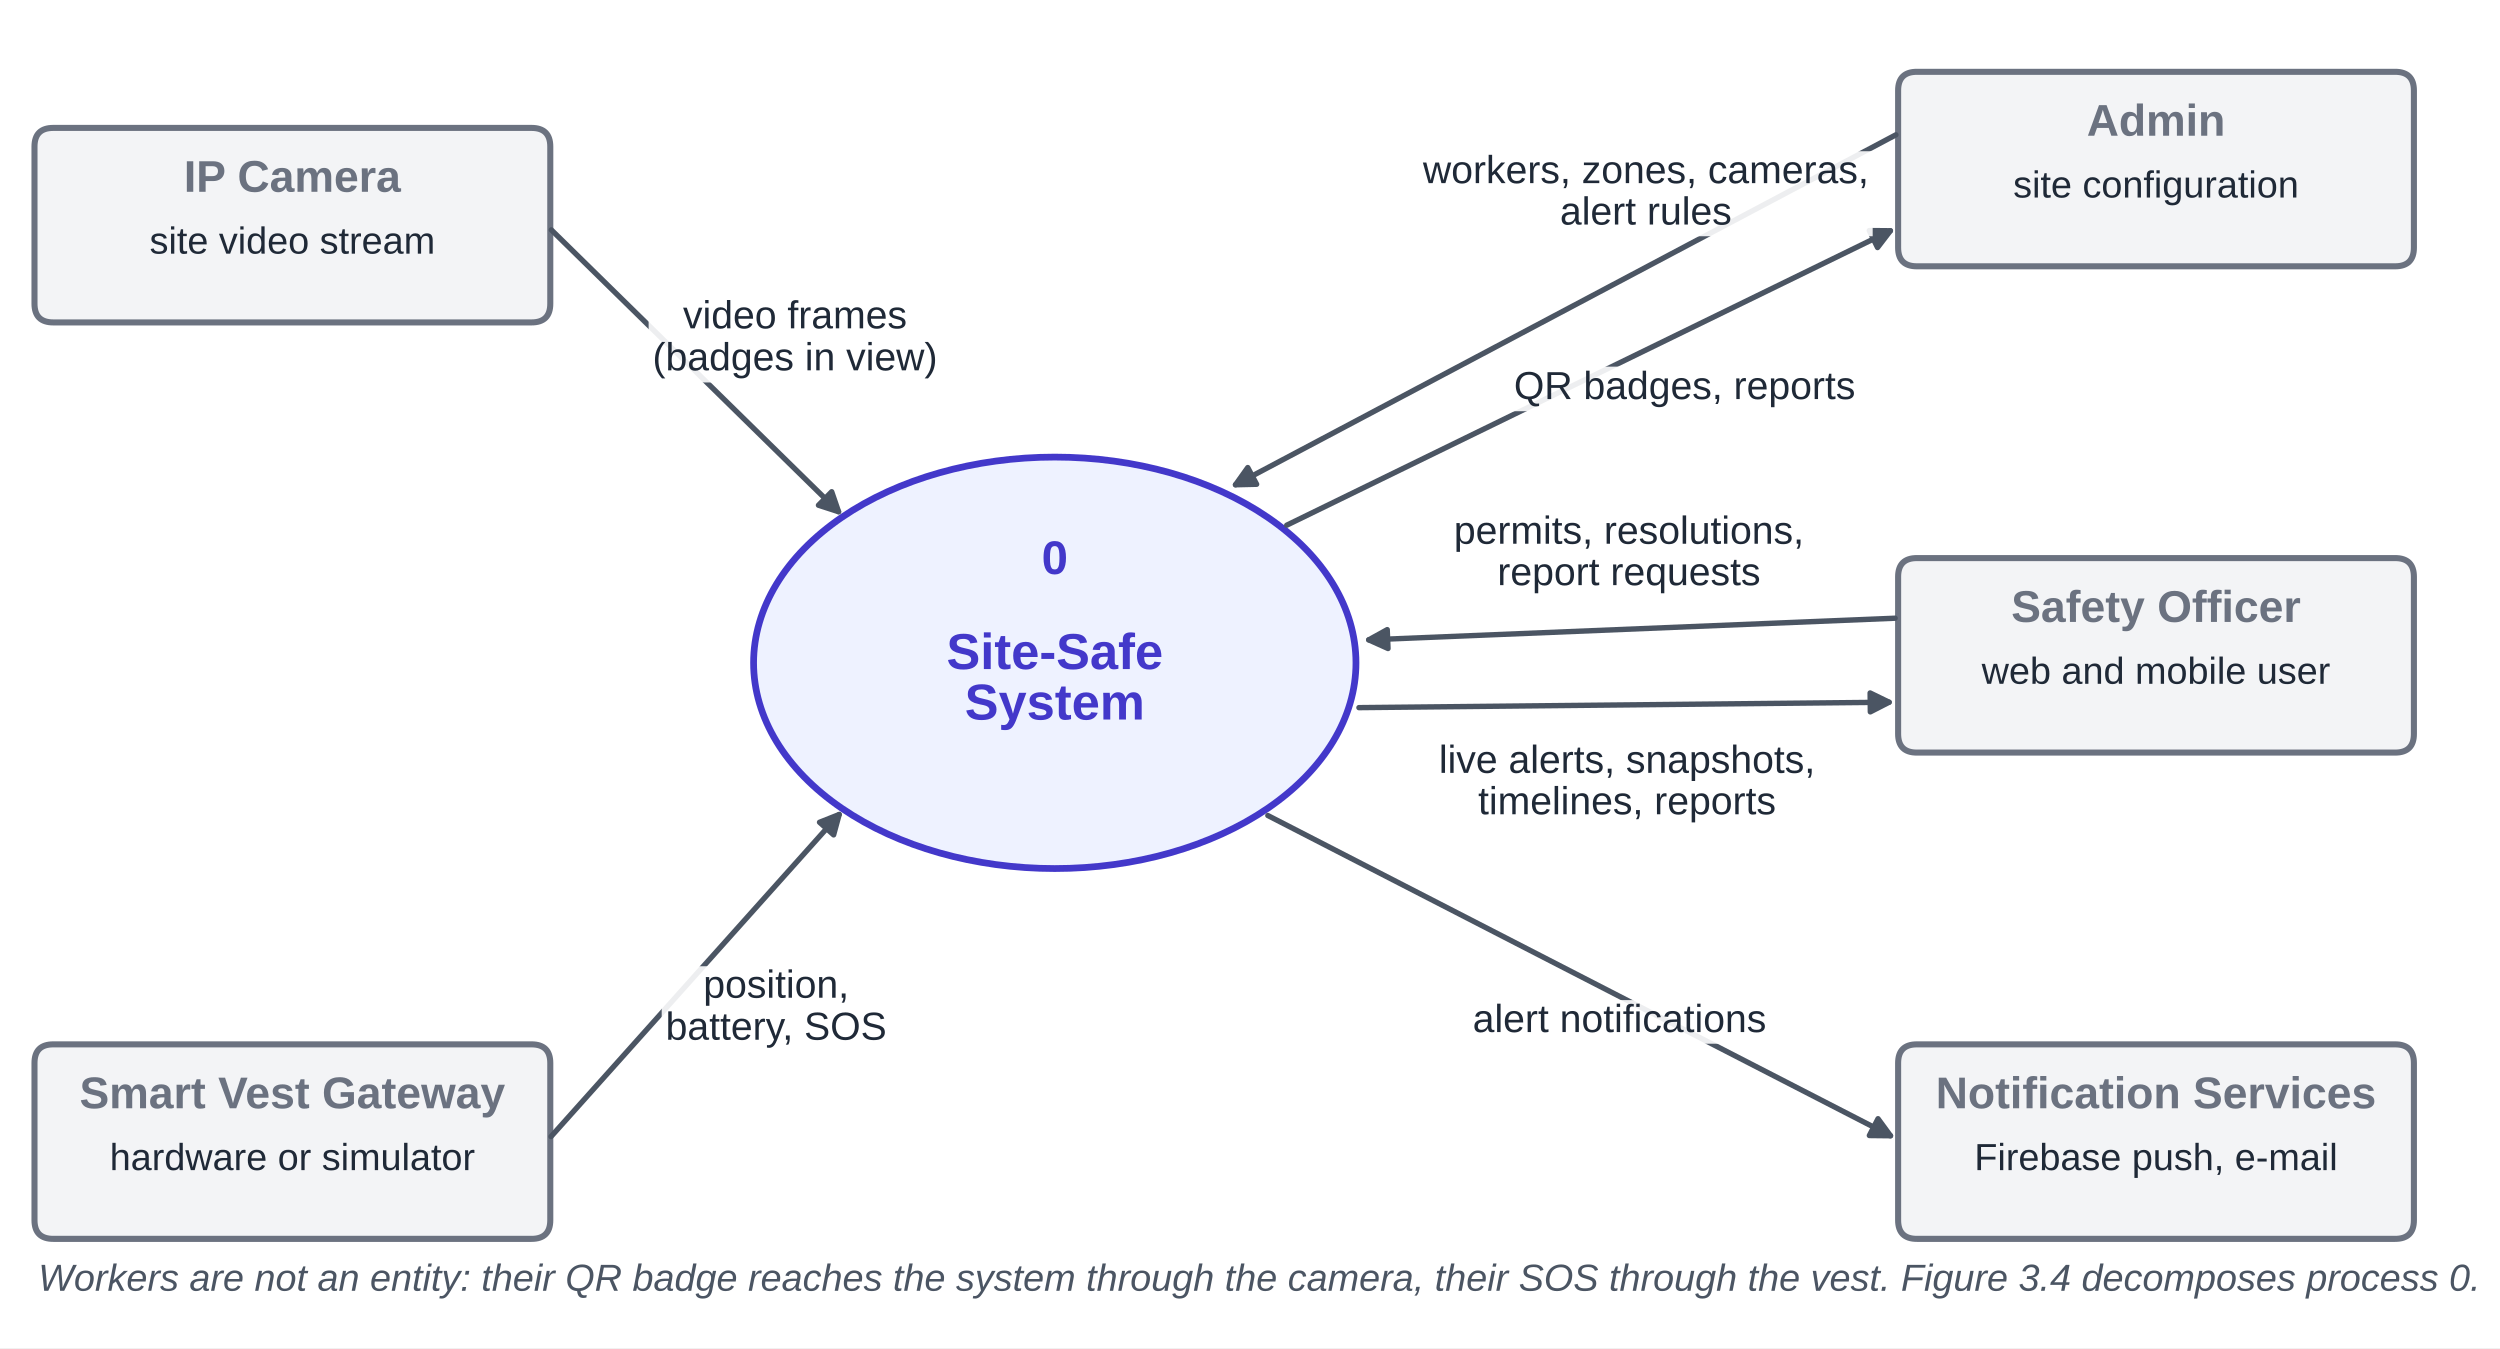
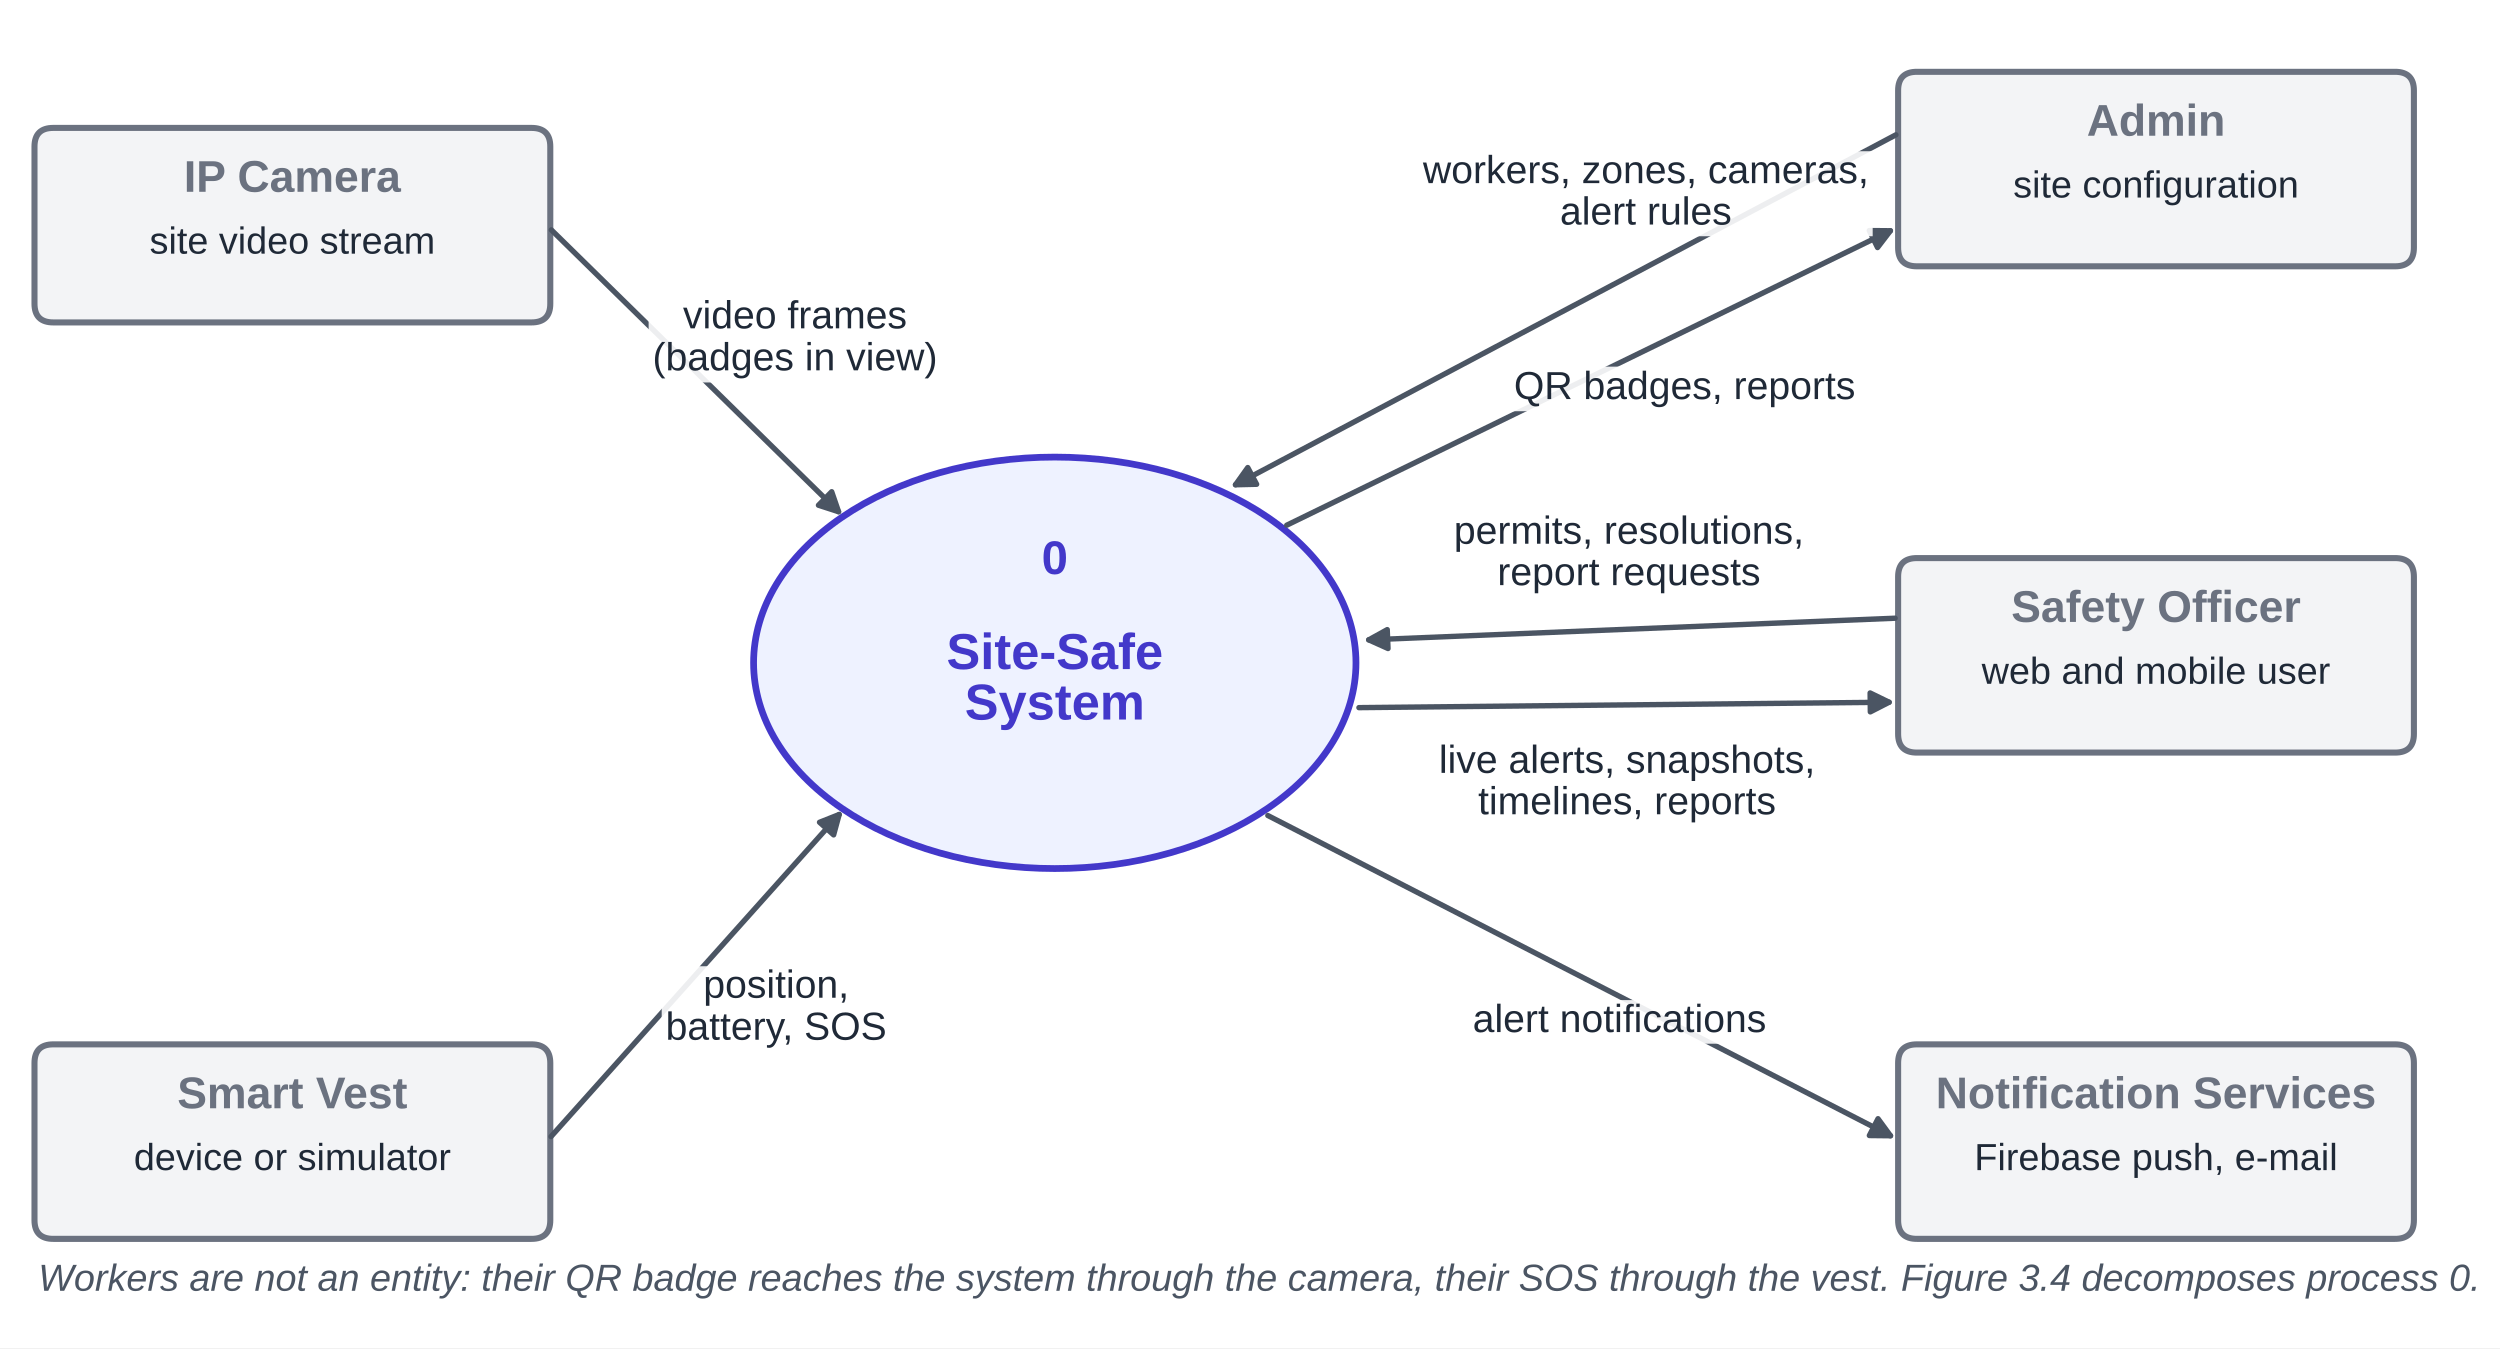
<svg xmlns="http://www.w3.org/2000/svg" width="370.528pt" height="199.8pt" viewBox="0 0 370.528 199.8" version="1.1">
  <defs>
    <style type="text/css">*{stroke-linejoin: round; stroke-linecap: butt}</style>
  </defs>
  <g id="figure_1">
    <g id="patch_1">
      <path d="M 0 199.8  L 370.528 199.8  L 370.528 0  L 0 0  z " style="fill: #ffffff" />
    </g>
    <g id="axes_1">
      <g id="patch_2">
-         <path d="M 156.33 67.745  C 168.169 67.745 179.524 70.958 187.895 76.676  C 196.266 82.394 200.97 90.15 200.97 98.237  C 200.97 106.323 196.266 114.08 187.895 119.798  C 179.524 125.516 168.169 128.729 156.33 128.729  C 144.491 128.729 133.136 125.516 124.765 119.798  C 116.394 114.08 111.69 106.323 111.69 98.237  C 111.69 90.15 116.394 82.394 124.765 76.676  C 133.136 70.958 144.491 67.745 156.33 67.745  z " clip-path="url(#pe7e0ba4e9a)" style="fill: #eef2ff; stroke: #4338ca; stroke-linejoin: miter" />
+         <path d="M 156.33 67.745  C 168.169 67.745 179.524 70.958 187.895 76.676  C 196.266 82.394 200.97 90.15 200.97 98.237  C 200.97 106.323 196.266 114.08 187.895 119.798  C 179.524 125.516 168.169 128.729 156.33 128.729  C 144.491 128.729 133.136 125.516 124.765 119.798  C 116.394 114.08 111.69 106.323 111.69 98.237  C 111.69 90.15 116.394 82.394 124.765 76.676  C 133.136 70.958 144.491 67.745 156.33 67.745  z " clip-path="url(#p9bc4bb9c37)" style="fill: #eef2ff; stroke: #4338ca; stroke-linejoin: miter" />
      </g>
      <g id="patch_3">
-         <path d="M 7.902 18.958  L 78.768 18.958  Q 81.558 18.958 81.558 21.73  L 81.558 45.014  Q 81.558 47.786 78.768 47.786  L 7.902 47.786  Q 5.112 47.786 5.112 45.014  L 5.112 21.73  Q 5.112 18.958 7.902 18.958  z " clip-path="url(#pe7e0ba4e9a)" style="fill: #f3f4f6; stroke: #6b7280; stroke-width: 0.9; stroke-linejoin: miter" />
+         <path d="M 7.902 18.958  L 78.768 18.958  Q 81.558 18.958 81.558 21.73  L 81.558 45.014  Q 81.558 47.786 78.768 47.786  L 7.902 47.786  Q 5.112 47.786 5.112 45.014  L 5.112 21.73  Q 5.112 18.958 7.902 18.958  z " clip-path="url(#p9bc4bb9c37)" style="fill: #f3f4f6; stroke: #6b7280; stroke-width: 0.9; stroke-linejoin: miter" />
      </g>
      <g id="patch_4">
-         <path d="M 7.902 154.786  L 78.768 154.786  Q 81.558 154.786 81.558 157.558  L 81.558 180.842  Q 81.558 183.614 78.768 183.614  L 7.902 183.614  Q 5.112 183.614 5.112 180.842  L 5.112 157.558  Q 5.112 154.786 7.902 154.786  z " clip-path="url(#pe7e0ba4e9a)" style="fill: #f3f4f6; stroke: #6b7280; stroke-width: 0.9; stroke-linejoin: miter" />
+         <path d="M 7.902 154.786  L 78.768 154.786  Q 81.558 154.786 81.558 157.558  L 81.558 180.842  Q 81.558 183.614 78.768 183.614  L 7.902 183.614  Q 5.112 183.614 5.112 180.842  L 5.112 157.558  Q 5.112 154.786 7.902 154.786  z " clip-path="url(#p9bc4bb9c37)" style="fill: #f3f4f6; stroke: #6b7280; stroke-width: 0.9; stroke-linejoin: miter" />
      </g>
      <g id="patch_5">
-         <path d="M 284.112 10.642  L 354.978 10.642  Q 357.768 10.642 357.768 13.414  L 357.768 36.698  Q 357.768 39.47 354.978 39.47  L 284.112 39.47  Q 281.322 39.47 281.322 36.698  L 281.322 13.414  Q 281.322 10.642 284.112 10.642  z " clip-path="url(#pe7e0ba4e9a)" style="fill: #f3f4f6; stroke: #6b7280; stroke-width: 0.9; stroke-linejoin: miter" />
+         <path d="M 284.112 10.642  L 354.978 10.642  Q 357.768 10.642 357.768 13.414  L 357.768 36.698  Q 357.768 39.47 354.978 39.47  L 284.112 39.47  Q 281.322 39.47 281.322 36.698  L 281.322 13.414  Q 281.322 10.642 284.112 10.642  z " clip-path="url(#p9bc4bb9c37)" style="fill: #f3f4f6; stroke: #6b7280; stroke-width: 0.9; stroke-linejoin: miter" />
      </g>
      <g id="patch_6">
-         <path d="M 284.112 82.714  L 354.978 82.714  Q 357.768 82.714 357.768 85.486  L 357.768 108.77  Q 357.768 111.542 354.978 111.542  L 284.112 111.542  Q 281.322 111.542 281.322 108.77  L 281.322 85.486  Q 281.322 82.714 284.112 82.714  z " clip-path="url(#pe7e0ba4e9a)" style="fill: #f3f4f6; stroke: #6b7280; stroke-width: 0.9; stroke-linejoin: miter" />
+         <path d="M 284.112 82.714  L 354.978 82.714  Q 357.768 82.714 357.768 85.486  L 357.768 108.77  Q 357.768 111.542 354.978 111.542  L 284.112 111.542  Q 281.322 111.542 281.322 108.77  L 281.322 85.486  Q 281.322 82.714 284.112 82.714  z " clip-path="url(#p9bc4bb9c37)" style="fill: #f3f4f6; stroke: #6b7280; stroke-width: 0.9; stroke-linejoin: miter" />
      </g>
      <g id="patch_7">
-         <path d="M 284.112 154.786  L 354.978 154.786  Q 357.768 154.786 357.768 157.558  L 357.768 180.842  Q 357.768 183.614 354.978 183.614  L 284.112 183.614  Q 281.322 183.614 281.322 180.842  L 281.322 157.558  Q 281.322 154.786 284.112 154.786  z " clip-path="url(#pe7e0ba4e9a)" style="fill: #f3f4f6; stroke: #6b7280; stroke-width: 0.9; stroke-linejoin: miter" />
+         <path d="M 284.112 154.786  L 354.978 154.786  Q 357.768 154.786 357.768 157.558  L 357.768 180.842  Q 357.768 183.614 354.978 183.614  L 284.112 183.614  Q 281.322 183.614 281.322 180.842  L 281.322 157.558  Q 281.322 154.786 284.112 154.786  z " clip-path="url(#p9bc4bb9c37)" style="fill: #f3f4f6; stroke: #6b7280; stroke-width: 0.9; stroke-linejoin: miter" />
      </g>
      <g id="patch_8">
-         <path d="M 81.711 34.07  Q 103.318 55.268 124.286 75.841  " clip-path="url(#pe7e0ba4e9a)" style="fill: none; stroke: #4b5563; stroke-width: 0.8; stroke-linecap: round" />
-         <path d="M 123.267 72.881  L 124.286 75.841  L 121.307 74.879  z " clip-path="url(#pe7e0ba4e9a)" style="fill: #4b5563; stroke: #4b5563; stroke-width: 0.8; stroke-linecap: round" />
+         <path d="M 81.711 34.07  Q 103.318 55.268 124.286 75.841  " clip-path="url(#p9bc4bb9c37)" style="fill: none; stroke: #4b5563; stroke-width: 0.8; stroke-linecap: round" />
+         <path d="M 123.267 72.881  L 124.286 75.841  L 121.307 74.879  z " clip-path="url(#p9bc4bb9c37)" style="fill: #4b5563; stroke: #4b5563; stroke-width: 0.8; stroke-linecap: round" />
      </g>
      <g id="patch_9">
-         <path d="M 81.668 168.454  Q 103.32 144.252 124.375 120.718  " clip-path="url(#pe7e0ba4e9a)" style="fill: none; stroke: #4b5563; stroke-width: 0.8; stroke-linecap: round" />
-         <path d="M 121.465 121.871  L 124.375 120.718  L 123.552 123.738  z " clip-path="url(#pe7e0ba4e9a)" style="fill: #4b5563; stroke: #4b5563; stroke-width: 0.8; stroke-linecap: round" />
+         <path d="M 81.668 168.454  Q 103.32 144.252 124.375 120.718  " clip-path="url(#p9bc4bb9c37)" style="fill: none; stroke: #4b5563; stroke-width: 0.8; stroke-linecap: round" />
+         <path d="M 121.465 121.871  L 124.375 120.718  L 123.552 123.738  z " clip-path="url(#p9bc4bb9c37)" style="fill: #4b5563; stroke: #4b5563; stroke-width: 0.8; stroke-linecap: round" />
      </g>
      <g id="patch_10">
-         <path d="M 280.994 19.981  Q 231.659 46.124 183.114 71.847  " clip-path="url(#pe7e0ba4e9a)" style="fill: none; stroke: #4b5563; stroke-width: 0.8; stroke-linecap: round" />
-         <path d="M 186.244 71.773  L 183.114 71.847  L 184.933 69.299  z " clip-path="url(#pe7e0ba4e9a)" style="fill: #4b5563; stroke: #4b5563; stroke-width: 0.8; stroke-linecap: round" />
+         <path d="M 280.994 19.981  Q 231.659 46.124 183.114 71.847  " clip-path="url(#p9bc4bb9c37)" style="fill: none; stroke: #4b5563; stroke-width: 0.8; stroke-linecap: round" />
+         <path d="M 186.244 71.773  L 183.114 71.847  L 184.933 69.299  z " clip-path="url(#p9bc4bb9c37)" style="fill: #4b5563; stroke: #4b5563; stroke-width: 0.8; stroke-linecap: round" />
      </g>
      <g id="patch_11">
-         <path d="M 190.706 77.841  Q 235.844 55.826 280.177 34.202  " clip-path="url(#pe7e0ba4e9a)" style="fill: none; stroke: #4b5563; stroke-width: 0.8; stroke-linecap: round" />
-         <path d="M 277.047 34.172  L 280.177 34.202  L 278.274 36.688  z " clip-path="url(#pe7e0ba4e9a)" style="fill: #4b5563; stroke: #4b5563; stroke-width: 0.8; stroke-linecap: round" />
+         <path d="M 190.706 77.841  Q 235.844 55.826 280.177 34.202  " clip-path="url(#p9bc4bb9c37)" style="fill: none; stroke: #4b5563; stroke-width: 0.8; stroke-linecap: round" />
+         <path d="M 277.047 34.172  L 280.177 34.202  L 278.274 36.688  z " clip-path="url(#p9bc4bb9c37)" style="fill: #4b5563; stroke: #4b5563; stroke-width: 0.8; stroke-linecap: round" />
      </g>
      <g id="patch_12">
-         <path d="M 280.878 91.625  Q 241.424 93.247 202.863 94.833  " clip-path="url(#pe7e0ba4e9a)" style="fill: none; stroke: #4b5563; stroke-width: 0.8; stroke-linecap: round" />
-         <path d="M 205.719 96.116  L 202.863 94.833  L 205.604 93.319  z " clip-path="url(#pe7e0ba4e9a)" style="fill: #4b5563; stroke: #4b5563; stroke-width: 0.8; stroke-linecap: round" />
+         <path d="M 280.878 91.625  Q 241.424 93.247 202.863 94.833  " clip-path="url(#p9bc4bb9c37)" style="fill: none; stroke: #4b5563; stroke-width: 0.8; stroke-linecap: round" />
+         <path d="M 205.719 96.116  L 202.863 94.833  L 205.604 93.319  z " clip-path="url(#p9bc4bb9c37)" style="fill: #4b5563; stroke: #4b5563; stroke-width: 0.8; stroke-linecap: round" />
      </g>
      <g id="patch_13">
-         <path d="M 201.411 104.879  Q 241.147 104.474 279.989 104.077  " clip-path="url(#pe7e0ba4e9a)" style="fill: none; stroke: #4b5563; stroke-width: 0.8; stroke-linecap: round" />
-         <path d="M 277.174 102.706  L 279.989 104.077  L 277.203 105.506  z " clip-path="url(#pe7e0ba4e9a)" style="fill: #4b5563; stroke: #4b5563; stroke-width: 0.8; stroke-linecap: round" />
+         <path d="M 201.411 104.879  Q 241.147 104.474 279.989 104.077  " clip-path="url(#p9bc4bb9c37)" style="fill: none; stroke: #4b5563; stroke-width: 0.8; stroke-linecap: round" />
+         <path d="M 277.174 102.706  L 279.989 104.077  L 277.203 105.506  z " clip-path="url(#p9bc4bb9c37)" style="fill: #4b5563; stroke: #4b5563; stroke-width: 0.8; stroke-linecap: round" />
      </g>
      <g id="patch_14">
-         <path d="M 187.909 120.87  Q 234.448 144.806 280.193 168.332  " clip-path="url(#pe7e0ba4e9a)" style="fill: none; stroke: #4b5563; stroke-width: 0.8; stroke-linecap: round" />
-         <path d="M 278.343 165.807  L 280.193 168.332  L 277.062 168.297  z " clip-path="url(#pe7e0ba4e9a)" style="fill: #4b5563; stroke: #4b5563; stroke-width: 0.8; stroke-linecap: round" />
+         <path d="M 187.909 120.87  Q 234.448 144.806 280.193 168.332  " clip-path="url(#p9bc4bb9c37)" style="fill: none; stroke: #4b5563; stroke-width: 0.8; stroke-linecap: round" />
+         <path d="M 278.343 165.807  L 280.193 168.332  L 277.062 168.297  z " clip-path="url(#p9bc4bb9c37)" style="fill: #4b5563; stroke: #4b5563; stroke-width: 0.8; stroke-linecap: round" />
      </g>
      <g id="text_1">
        <text style="font-weight: 700; font-size: 7px; font-family: 'Arial'; text-anchor: middle; fill: #4338ca" x="156.33" y="85.083" transform="rotate(-0 156.33 85.08253)">0</text>
      </g>
      <g id="text_2">
        <text style="font-weight: 700; font-size: 7.5px; font-family: 'Arial'; fill: #4338ca" transform="translate(140.2835 99.16081)">Site-Safe</text>
        <text style="font-weight: 700; font-size: 7.5px; font-family: 'Arial'; fill: #4338ca" transform="translate(142.9894 106.6466)">System</text>
      </g>
      <g id="text_3">
        <text style="font-weight: 700; font-size: 6.6px; font-family: 'Arial'; text-anchor: middle; fill: #6b7280" x="43.335" y="28.43" transform="rotate(-0 43.335 28.43004)">IP Camera</text>
      </g>
      <g id="text_4">
        <text style="font-size: 5.6px; font-family: 'Arial'; text-anchor: middle; fill: #1f2937" x="43.335" y="37.592" transform="rotate(-0 43.335 37.59169)">site video stream</text>
      </g>
      <g id="text_5">
-         <text style="font-weight: 700; font-size: 6.6px; font-family: 'Arial'; text-anchor: middle; fill: #6b7280" x="43.335" y="164.255" transform="rotate(-0 43.335 164.255)">Smart Vest Gateway</text>
+         <text style="font-weight: 700; font-size: 6.6px; font-family: 'Arial'; text-anchor: middle; fill: #6b7280" x="43.335" y="164.258" transform="rotate(-0 43.335 164.258)">Smart Vest</text>
      </g>
      <g id="text_6">
-         <text style="font-size: 5.6px; font-family: 'Arial'; text-anchor: middle; fill: #1f2937" x="43.335" y="173.42" transform="rotate(-0 43.335 173.4197)">hardware or simulator</text>
+         <text style="font-size: 5.6px; font-family: 'Arial'; text-anchor: middle; fill: #1f2937" x="43.335" y="173.42" transform="rotate(-0 43.335 173.4197)">device or simulator</text>
      </g>
      <g id="text_7">
        <text style="font-weight: 700; font-size: 6.6px; font-family: 'Arial'; text-anchor: middle; fill: #6b7280" x="319.545" y="20.114" transform="rotate(-0 319.545 20.11404)">Admin</text>
      </g>
      <g id="text_8">
        <text style="font-size: 5.6px; font-family: 'Arial'; text-anchor: middle; fill: #1f2937" x="319.545" y="29.277" transform="rotate(-0 319.545 29.277)">site configuration</text>
      </g>
      <g id="text_9">
        <text style="font-weight: 700; font-size: 6.6px; font-family: 'Arial'; text-anchor: middle; fill: #6b7280" x="319.545" y="92.183" transform="rotate(-0 319.545 92.18295)">Safety Officer</text>
      </g>
      <g id="text_10">
        <text style="font-size: 5.6px; font-family: 'Arial'; text-anchor: middle; fill: #1f2937" x="319.545" y="101.348" transform="rotate(-0 319.545 101.3477)">web and mobile user</text>
      </g>
      <g id="text_11">
        <text style="font-weight: 700; font-size: 6.6px; font-family: 'Arial'; text-anchor: middle; fill: #6b7280" x="319.545" y="164.258" transform="rotate(-0 319.545 164.258)">Notification Services</text>
      </g>
      <g id="text_12">
        <text style="font-size: 5.6px; font-family: 'Arial'; text-anchor: middle; fill: #1f2937" x="319.545" y="173.42" transform="rotate(-0 319.545 173.4197)">Firebase push, e-mail</text>
      </g>
      <g id="text_13">
        <g id="patch_15">
          <path d="M 96.134 56.685  L 139.522 56.685  L 139.522 44.001  L 96.134 44.001  z " style="fill: #ffffff; opacity: 0.9" />
        </g>
        <text style="font-size: 5.8px; font-family: 'Arial'; fill: #1f2937" transform="translate(101.2278 48.66462)">video frames</text>
        <text style="font-size: 5.8px; font-family: 'Arial'; fill: #1f2937" transform="translate(96.71373 54.88403)">(badges in view)</text>
      </g>
      <g id="text_14">
        <g id="patch_16">
          <path d="M 98.071 155.897  L 132.005 155.897  L 132.005 143.209  L 98.071 143.209  z " style="fill: #ffffff; opacity: 0.9" />
        </g>
        <text style="font-size: 5.8px; font-family: 'Arial'; fill: #1f2937" transform="translate(104.2373 147.8723)">position,</text>
        <text style="font-size: 5.8px; font-family: 'Arial'; fill: #1f2937" transform="translate(98.65119 154.0961)">battery, SOS</text>
      </g>
      <g id="text_15">
        <g id="patch_17">
          <path d="M 210.32 35.014  L 277.552 35.014  L 277.552 22.416  L 210.32 22.416  z " style="fill: #ffffff; opacity: 0.9" />
        </g>
        <text style="font-size: 5.8px; font-family: 'Arial'; fill: #1f2937" transform="translate(210.8996 27.14714)">workers, zones, cameras,</text>
        <text style="font-size: 5.8px; font-family: 'Arial'; fill: #1f2937" transform="translate(231.2041 33.28172)">alert rules</text>
      </g>
      <g id="text_16">
        <g id="patch_18">
          <path d="M 223.798 60.947  L 275.569 60.947  L 275.569 54.34  L 223.798 54.34  z " style="fill: #ffffff; opacity: 0.9" />
        </g>
        <text style="font-size: 5.8px; font-family: 'Arial'; text-anchor: middle; fill: #1f2937" x="249.683" y="59.146" transform="rotate(-0 249.6834 59.14619)">QR badges, reports</text>
      </g>
      <g id="text_17">
        <g id="patch_19">
          <path d="M 214.898 88.459  L 267.952 88.459  L 267.952 75.86  L 214.898 75.86  z " style="fill: #ffffff; opacity: 0.9" />
        </g>
        <text style="font-size: 5.8px; font-family: 'Arial'; fill: #1f2937" transform="translate(215.4782 80.5913)">permits, resolutions,</text>
        <text style="font-size: 5.8px; font-family: 'Arial'; fill: #1f2937" transform="translate(221.9225 86.72588)">report requests</text>
      </g>
      <g id="text_18">
        <g id="patch_20">
          <path d="M 212.682 122.416  L 269.61 122.416  L 269.61 109.817  L 212.682 109.817  z " style="fill: #ffffff; opacity: 0.9" />
        </g>
        <text style="font-size: 5.8px; font-family: 'Arial'; fill: #1f2937" transform="translate(213.262 114.5483)">live alerts, snapshots,</text>
        <text style="font-size: 5.8px; font-family: 'Arial'; fill: #1f2937" transform="translate(219.0675 120.6829)">timelines, reports</text>
      </g>
      <g id="text_19">
        <g id="patch_21">
          <path d="M 217.69 154.691  L 262.37 154.691  L 262.37 148.227  L 217.69 148.227  z " style="fill: #ffffff; opacity: 0.9" />
        </g>
        <text style="font-size: 5.8px; font-family: 'Arial'; text-anchor: middle; fill: #1f2937" x="240.03" y="152.959" transform="rotate(-0 240.03 152.9586)">alert notifications</text>
      </g>
      <g id="text_20">
        <text style="font-style: italic; font-size: 5.6px; font-family: 'Arial'; text-anchor: start; fill: #4b5563" x="5.67" y="191.306" transform="rotate(-0 5.67 191.3062)">Workers are not an entity: their QR badge reaches the system through the camera, their SOS through the vest. Figure 3.4 decomposes process 0.</text>
      </g>
    </g>
  </g>
  <defs>
-     <clipPath id="pe7e0ba4e9a">
+     <clipPath id="p9bc4bb9c37">
      <rect x="2.88" y="2.88" width="357.12" height="194.04" />
    </clipPath>
  </defs>
</svg>
